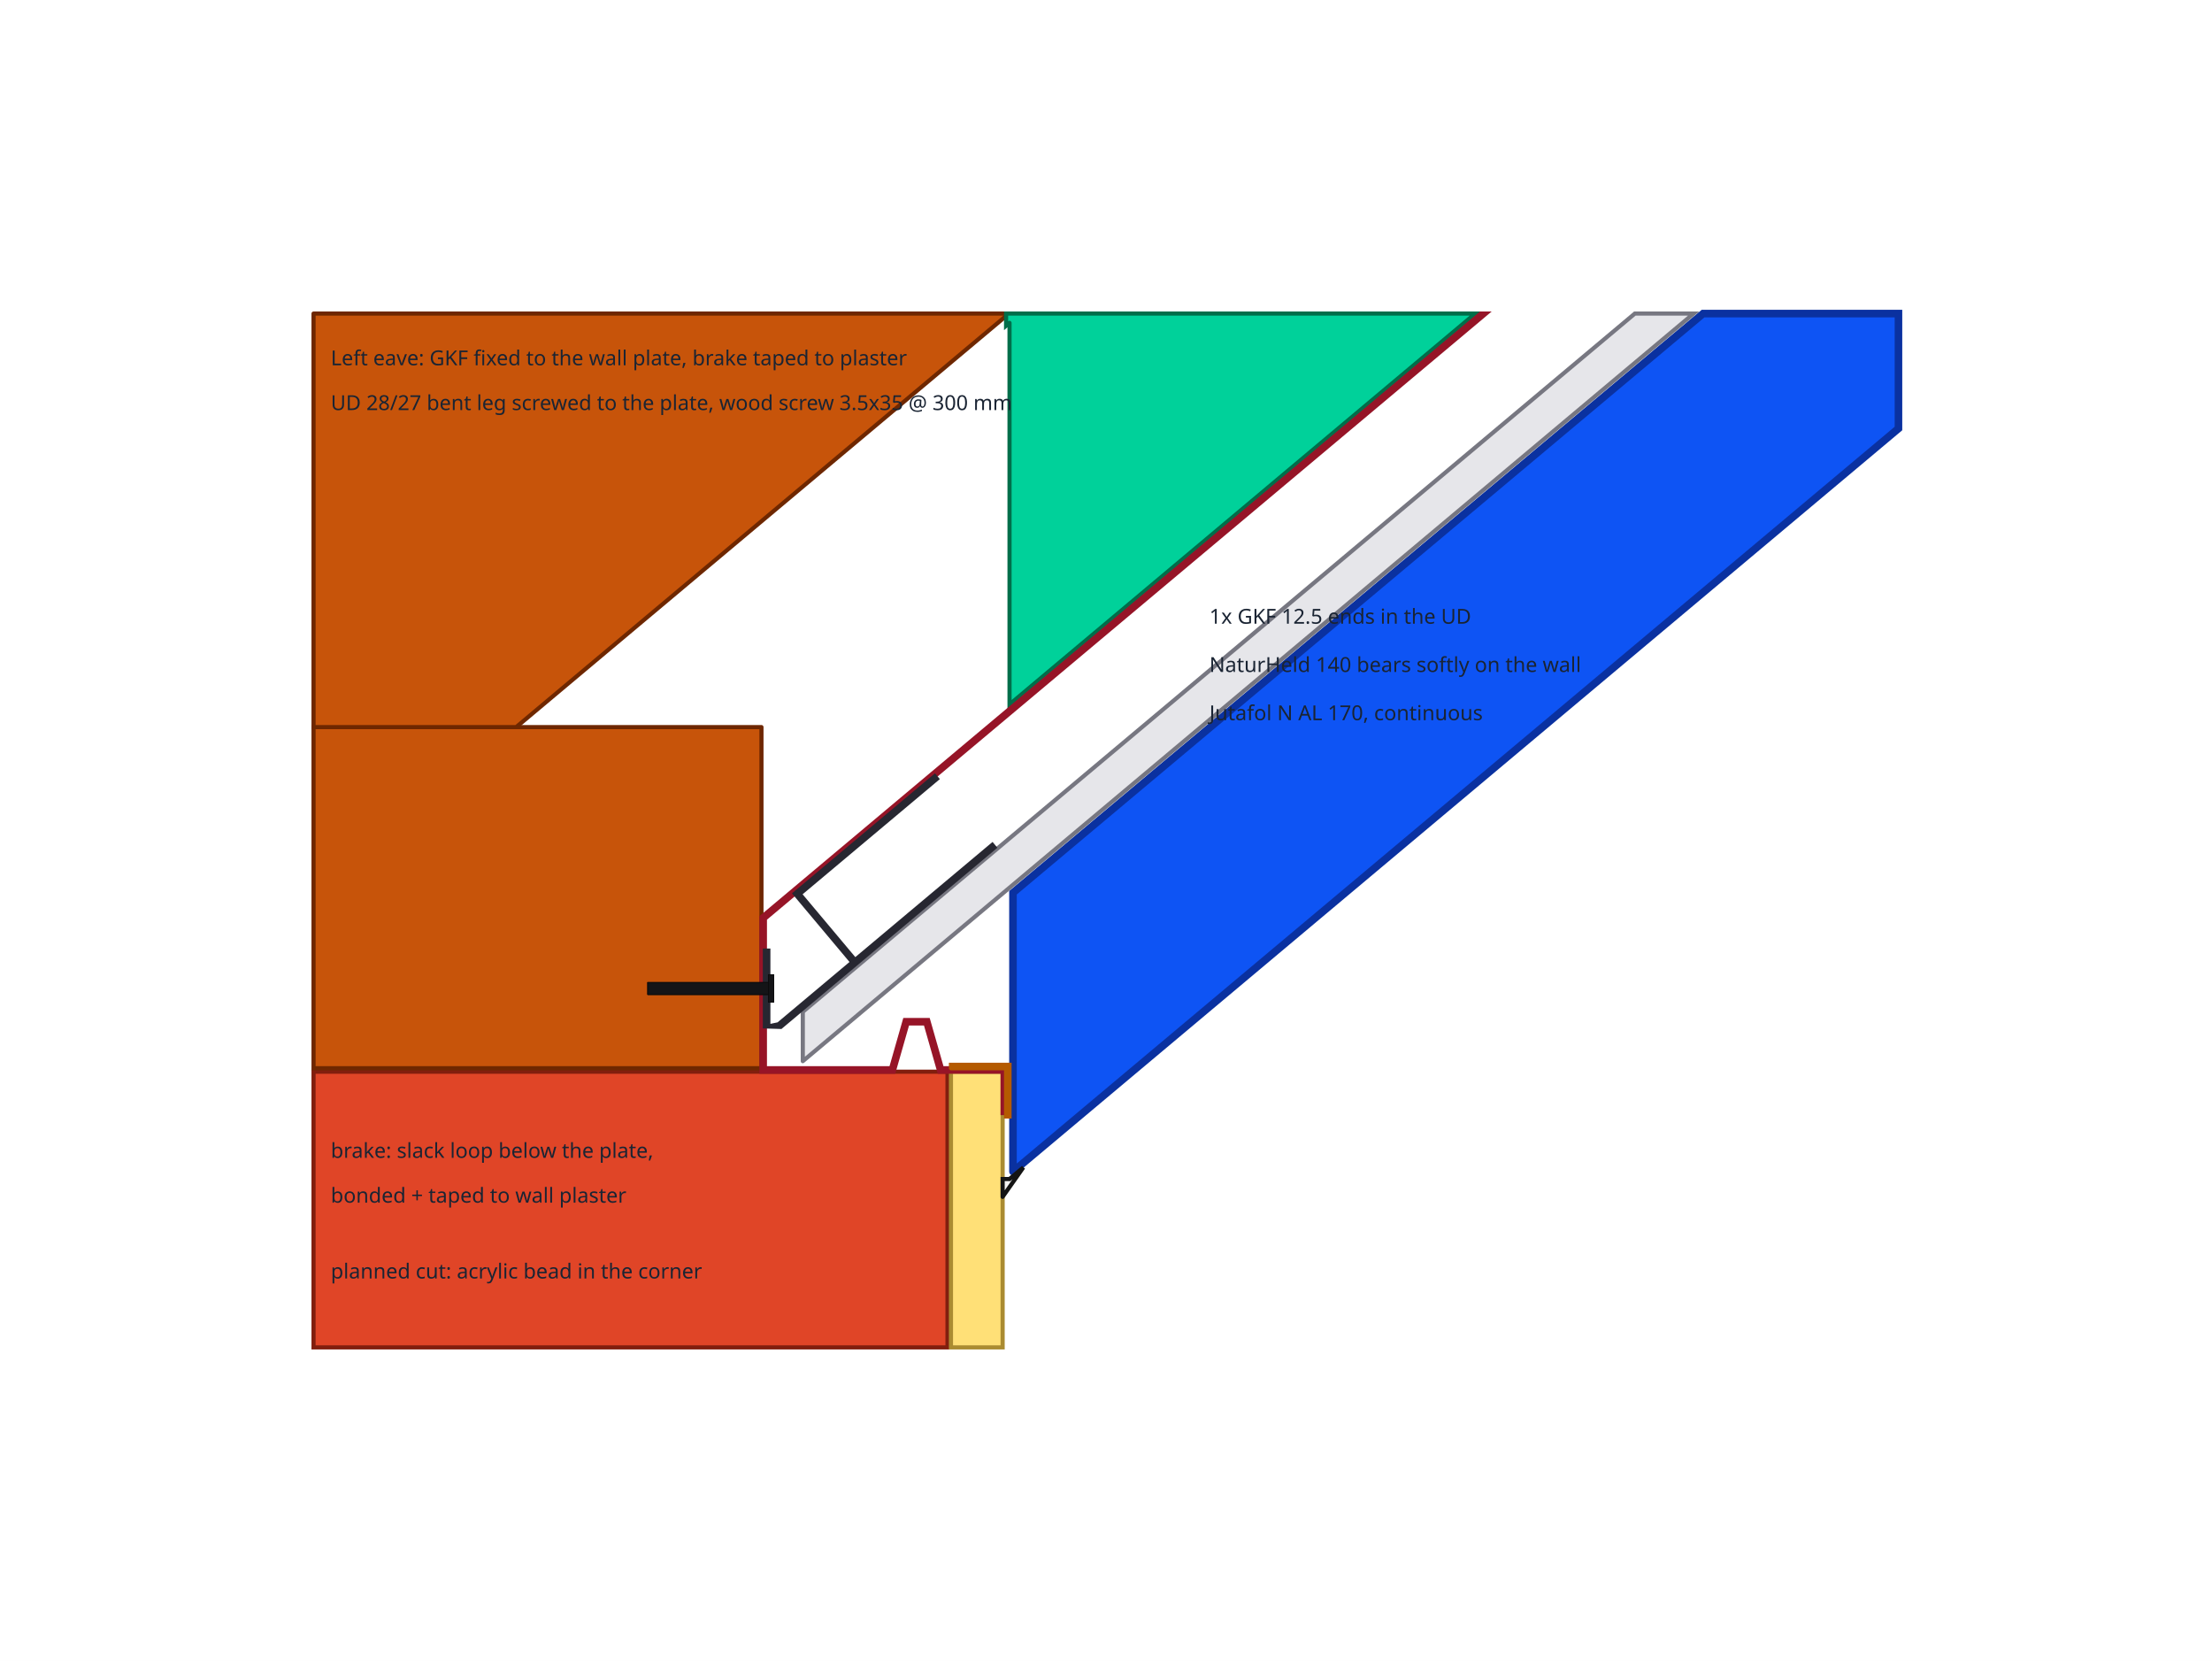
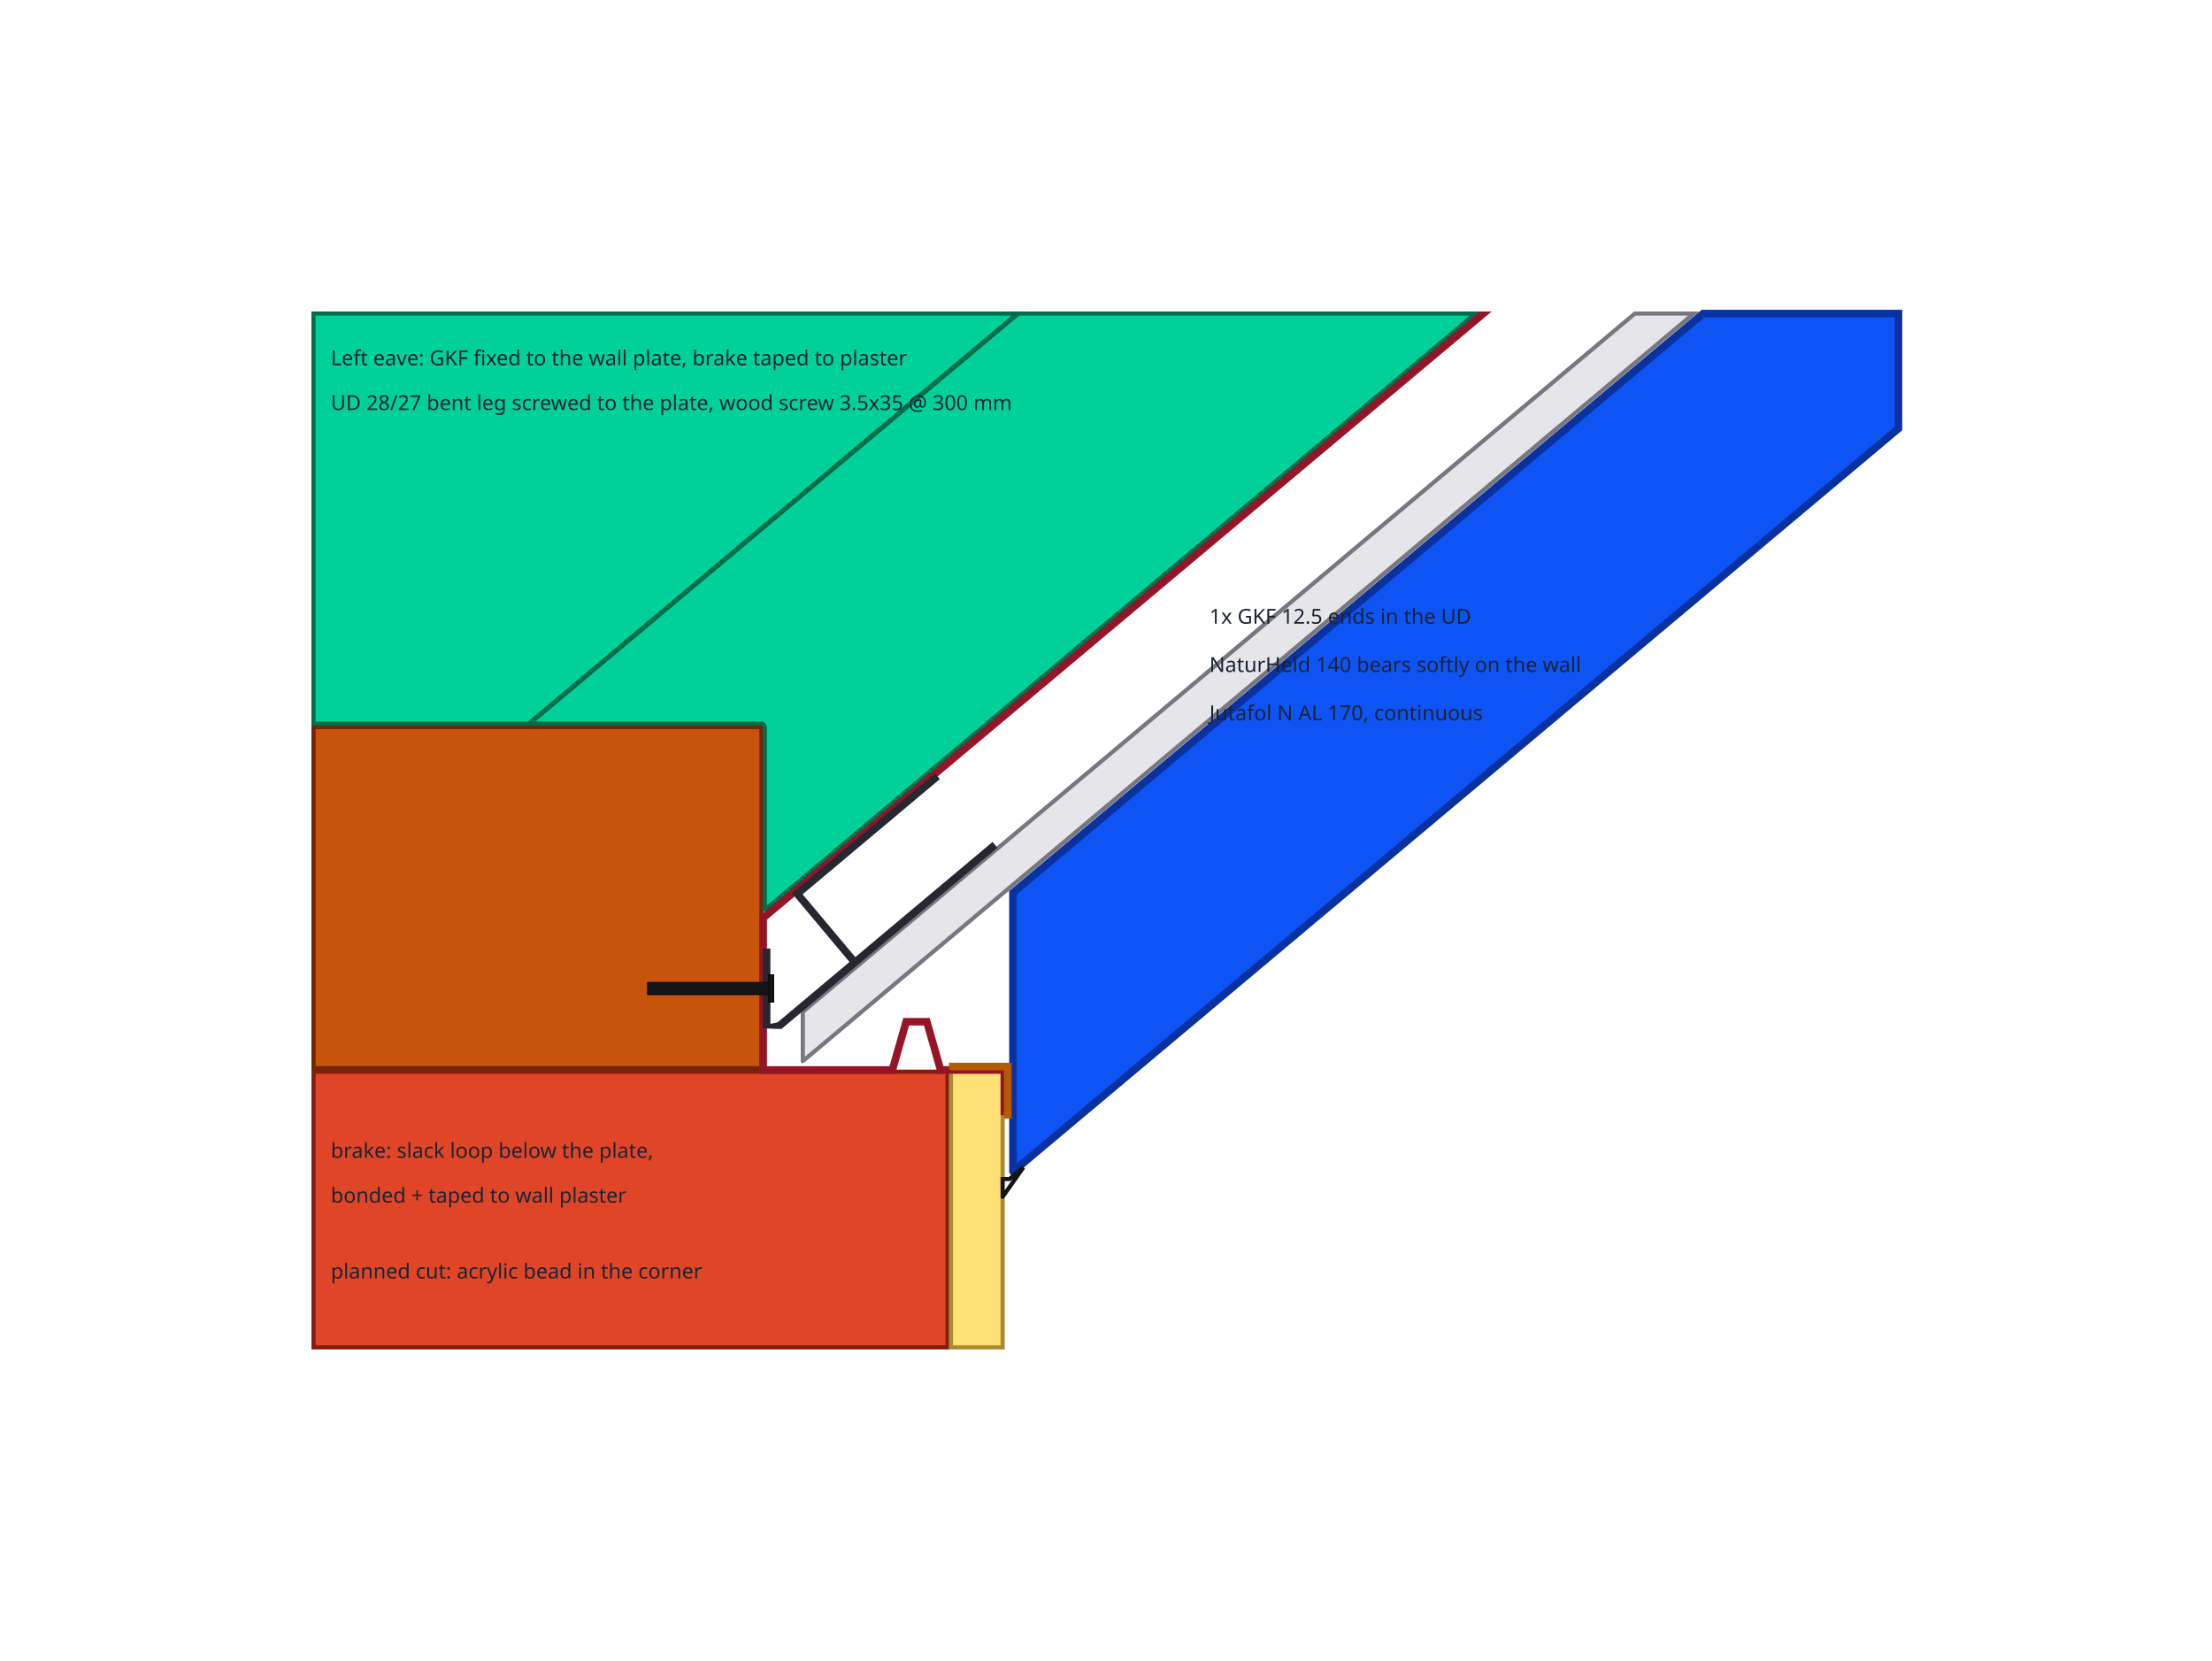
<svg xmlns="http://www.w3.org/2000/svg" width="642.0mm" height="482.0mm" viewBox="-291.0 -3511.0 642.0 482.0" version="1.1">
  <rect x="-291.0" y="-3511.0" width="642.0" height="482.0" fill="#ffffff" />
  <g transform="scale(1,-1)" stroke-linecap="round">
    <g fill="rgb(224,69,39)" stroke="rgb(129,30,14)" stroke-width="1.200" id="masonry">
      <path d="M -16.0,3200.0 L -200.0,3200.0 L -200.0,3120.0 L -16.0,3120.0 L -16.0,3200.0" />
    </g>
    <g fill="rgb(255,224,119)" stroke="rgb(170,139,49)" stroke-width="1.200" id="plaster">
      <path d="M 0.0,3200.0 L -15.0,3200.0 L -15.0,3120.0 L 0.0,3120.0 L 0.0,3200.0" />
    </g>
    <g fill="rgb(199,84,10)" stroke="rgb(110,39,0)" stroke-width="1.200" id="wall_plate">
      <path d="M -70.0,3300.0 L -200.0,3300.0 L -200.0,3201.0 L -70.0,3201.0 L -70.0,3300.0" />
    </g>
    <g fill="rgb(199,84,10)" stroke="rgb(110,39,0)" stroke-width="1.200" id="rafters">
      <path d="M -200.0,3420.0 L -200.0,3300.0 L -141.187,3300.0 L 1.823,3420.0 L -200.0,3420.0" />
    </g>
    <g fill="rgb(0,209,154)" stroke="rgb(0,110,74)" stroke-width="1.200" id="plenum_wool">
-       <path d="M 2.0,3417.309 L 2.0,3306.576 L 137.173,3420.0 L 1.0,3420.0 L 1.0,3416.47 L 2.0,3417.309" />
+       <path d="M -69.0,3247 L 137.173,3420.0 L 4.571,3420.0 L -137.248,3301.0 L -70.0,3301.0 A 1.0,1.0 180.0 0,0 -69.0,3300.0 L -69.0,3247" />
+       <path d="M -200.0,3301.0 L -137.612,3301.0 L 4.207,3420.0 L -200.0,3420.0 L -200.0,3301.0" />
    </g>
    <g fill="rgb(14,84,244)" stroke="rgb(10,49,160)" stroke-width="2.200" id="slope_naturheld_140">
      <path d="M 3.0,3171 L 260.0,3386.649 L 260.0,3420.0 L 203.291,3420.0 L 3.0,3251.936 L 3.0,3171" />
    </g>
    <g fill="rgb(230,230,234)" stroke="rgb(119,119,129)" stroke-width="1.200" id="slope_gkf">
      <path d="M -58.0,3203.056 L 200.544,3420.0 L 183.481,3420.0 L -58.0,3217.374 L -58.0,3203.056" />
    </g>
    <g fill="rgb(224,34,59)" stroke="rgb(150,20,39)" stroke-width="1.200" id="slope_foil">
      <path d="M -22.377,3214.0 L -18.377,3200.0 L 0.0,3200.0 L 0.0,3188.0 L 1.0,3188.0 L 1.0,3201.0 L -17.623,3201.0 L -21.623,3215.0 L -28.377,3215.0 L -32.377,3201.0 L -69.0,3201.0 L -69.0,3244.389 L 140.284,3420.0 L 138.729,3420.0 L -70.0,3244.856 L -70.0,3200.0 L -31.623,3200.0 L -27.623,3214.0 L -22.377,3214.0" />
    </g>
    <g fill="rgb(255,139,0)" stroke="rgb(180,90,0)" stroke-width="1.200" id="vapour_brake_tape">
      <path d="M -15.0,3201.0 L 1.0,3201.0 L 1.0,3187.0 L 2.0,3187.0 L 2.0,3202.0 L -15.0,3202.0 L -15.0,3201.0" />
    </g>
    <g fill="rgb(119,119,129)" stroke="rgb(39,39,49)" stroke-width="1.200" id="eave_ud">
      <path d="M -68.0,3213.143 L -68.0,3235.143 L -69.0,3235.143 L -69.0,3213.143 L -64.404,3213 L -2.354,3265.066 L -2.997,3265.832 L -42.831,3232.407 L -58.901,3251.558 L -19.067,3284.983 L -19.709,3285.749 L -60.31,3251.681 L -43.597,3231.764 L -65.047,3213.766 L -68.0,3213.143" />
    </g>
    <g fill="rgb(244,244,244)" stroke="rgb(20,20,20)" stroke-width="1.200" id="eave_acrylic">
      <path d="M 0.0,3163.678 L 6.0,3172.212 L 2.0,3168.856 L 0.0,3168.856 L 0.0,3163.678" />
    </g>
    <g fill="rgb(20,20,23)" stroke="rgb(10,10,11)" stroke-width="0.200" id="joint_screw">
      <path d="M -68.0,3220.143 L -66.4,3220.143 L -66.4,3228.143 L -68.0,3228.143 L -68.0,3220.143" />
      <path d="M -103.0,3222.393 L -68.0,3222.393 L -68.0,3225.893 L -103.0,3225.893 L -103.0,3222.393" />
      <path d="M -68.0,3220.143 L -66.4,3220.143 L -66.4,3228.143 L -68.0,3228.143 L -68.0,3220.143" />
      <path d="M -103.0,3222.393 L -68.0,3222.393 L -68.0,3225.893 L -103.0,3225.893 L -103.0,3222.393" />
      <path d="M -103.0,3222.393 L -68.0,3222.393 L -68.0,3225.893 L -103.0,3225.893 L -103.0,3222.393" />
    </g>
  </g>
  <g font-family="sans-serif" font-size="6.0" fill="#1a2433">
    <text x="-195.0" y="-3405.0">Left eave: GKF fixed to the wall plate, brake taped to plaster</text>
    <text x="-195.0" y="-3392.0">UD 28/27 bent leg screwed to the plate, wood screw 3.5x35 @ 300 mm</text>
    <text x="60.0" y="-3330.0">1x GKF 12.5 ends in the UD</text>
    <text x="60.0" y="-3316.0">NaturHeld 140 bears softly on the wall</text>
    <text x="60.0" y="-3302.0">Jutafol N AL 170, continuous</text>
    <text x="-195.0" y="-3175.0">brake: slack loop below the plate,</text>
    <text x="-195.0" y="-3162.0">bonded + taped to wall plaster</text>
    <text x="-195.0" y="-3140.0">planned cut: acrylic bead in the corner</text>
  </g>
</svg>
